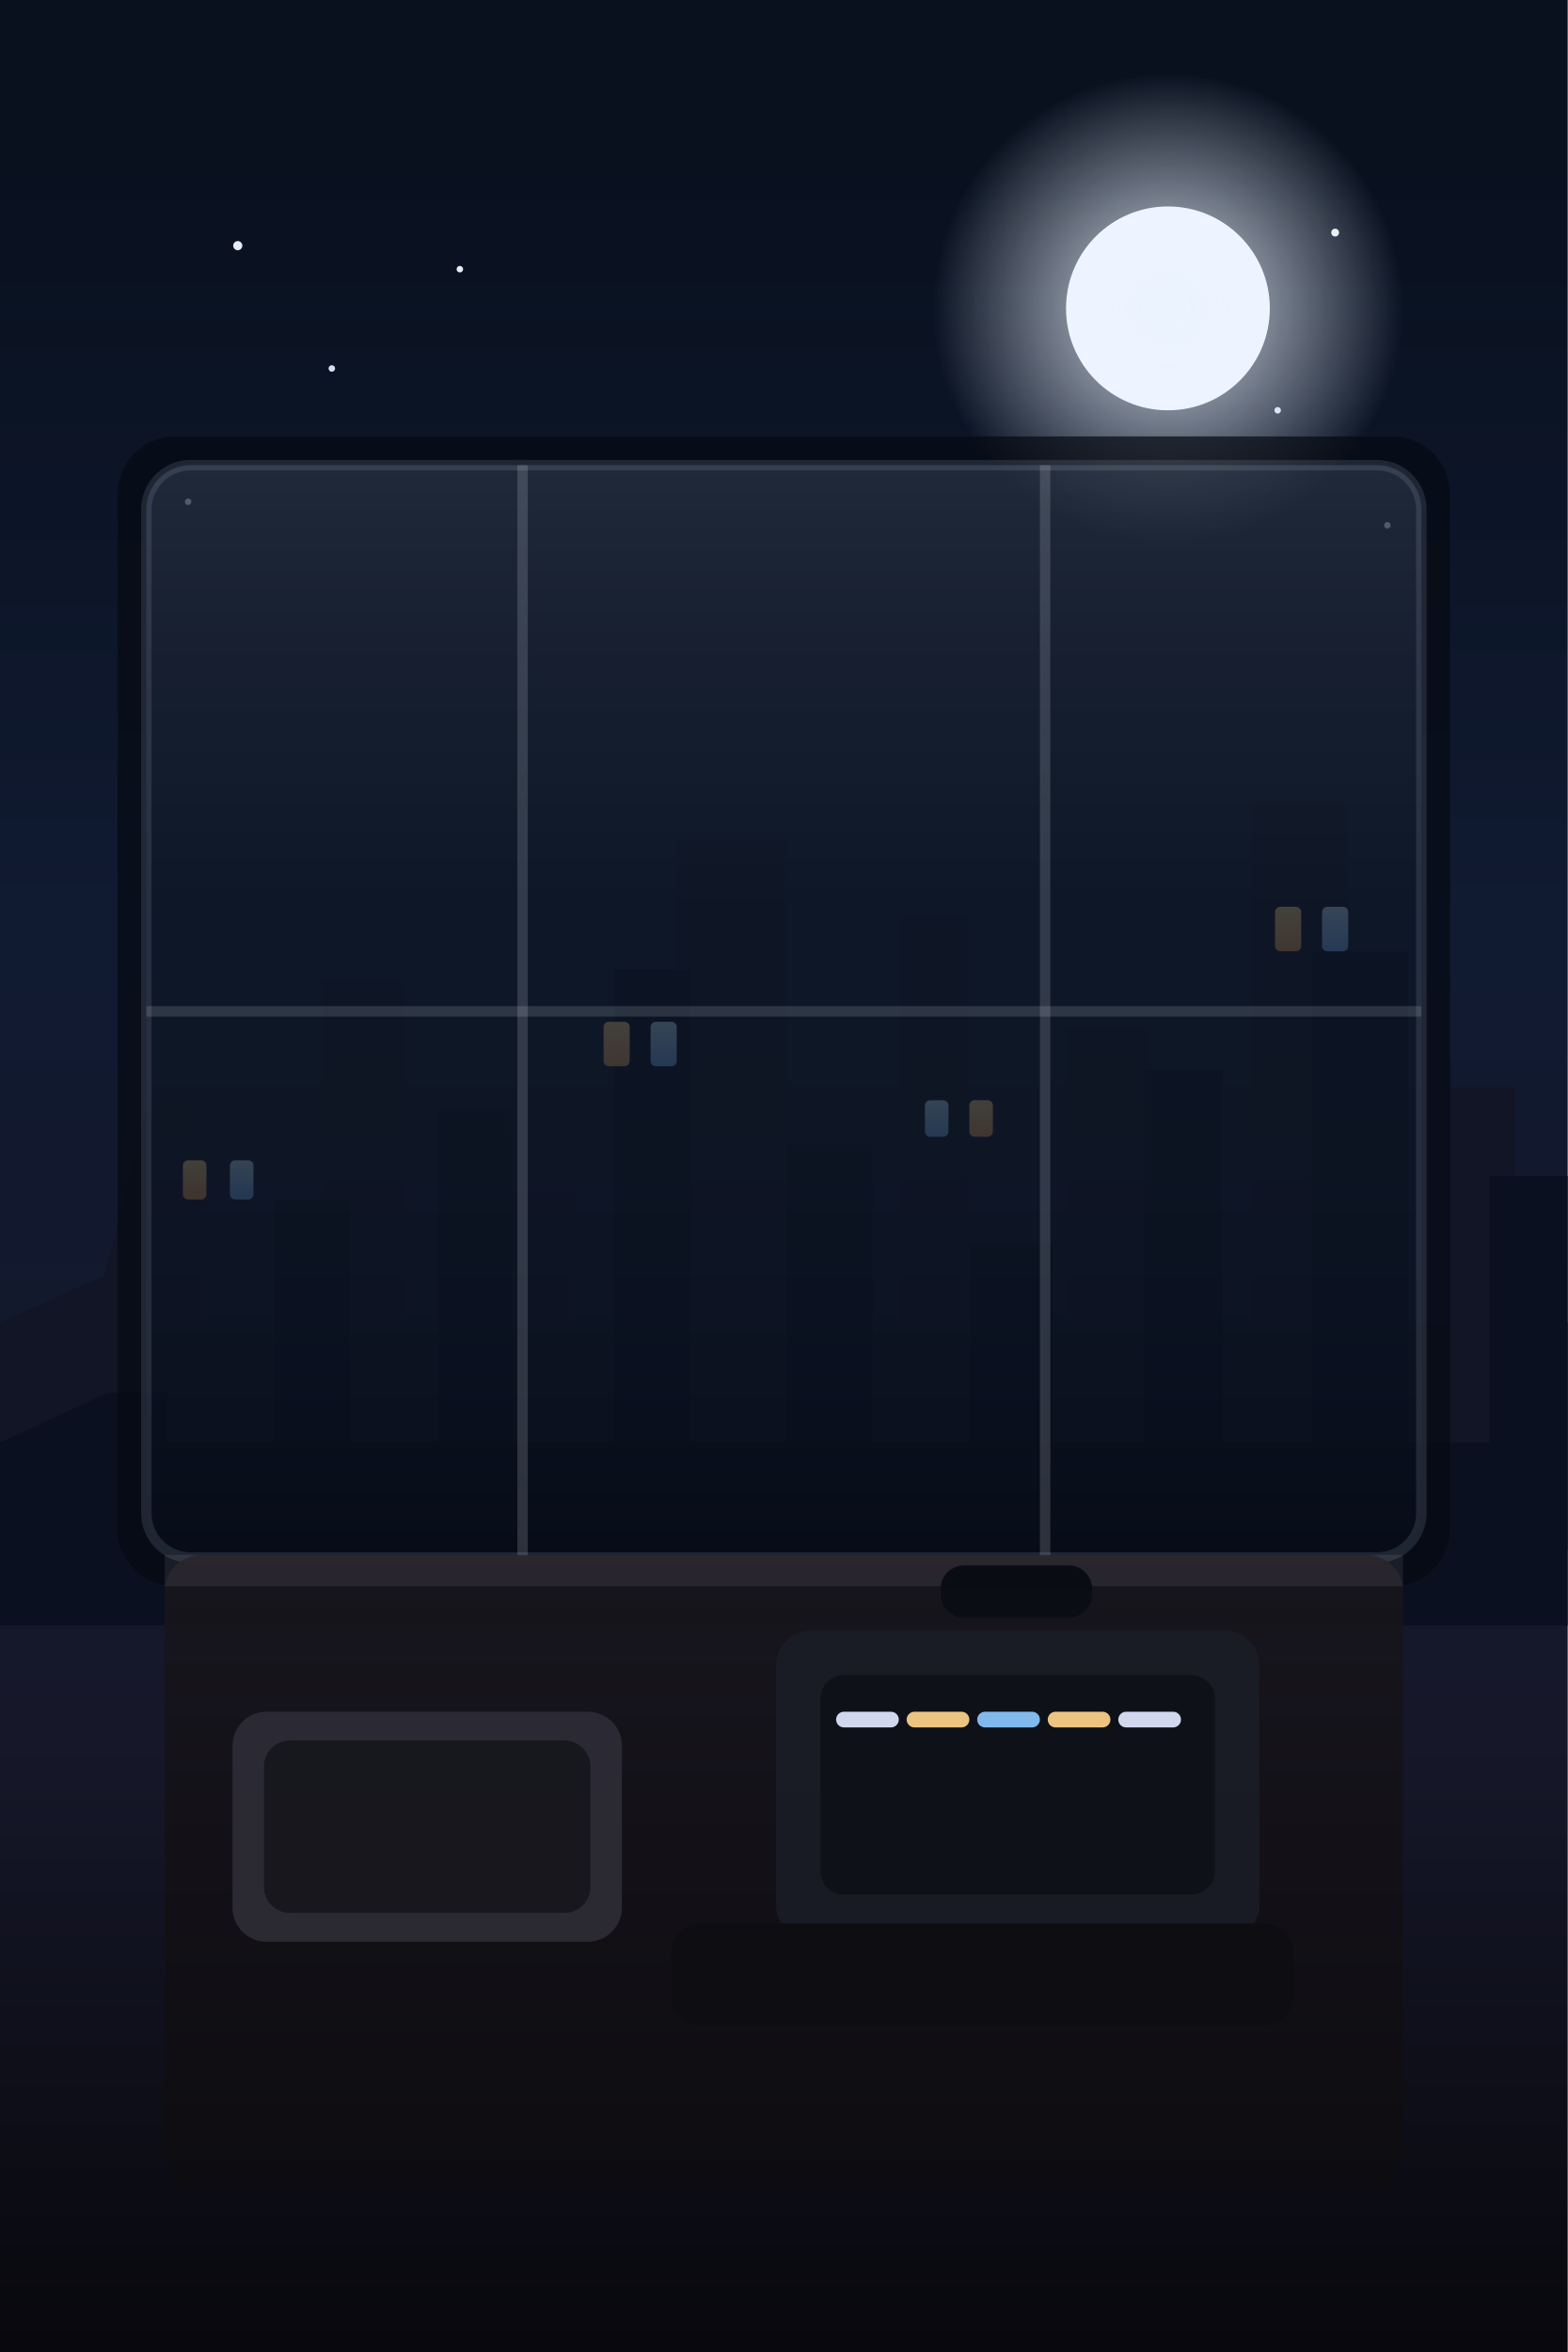
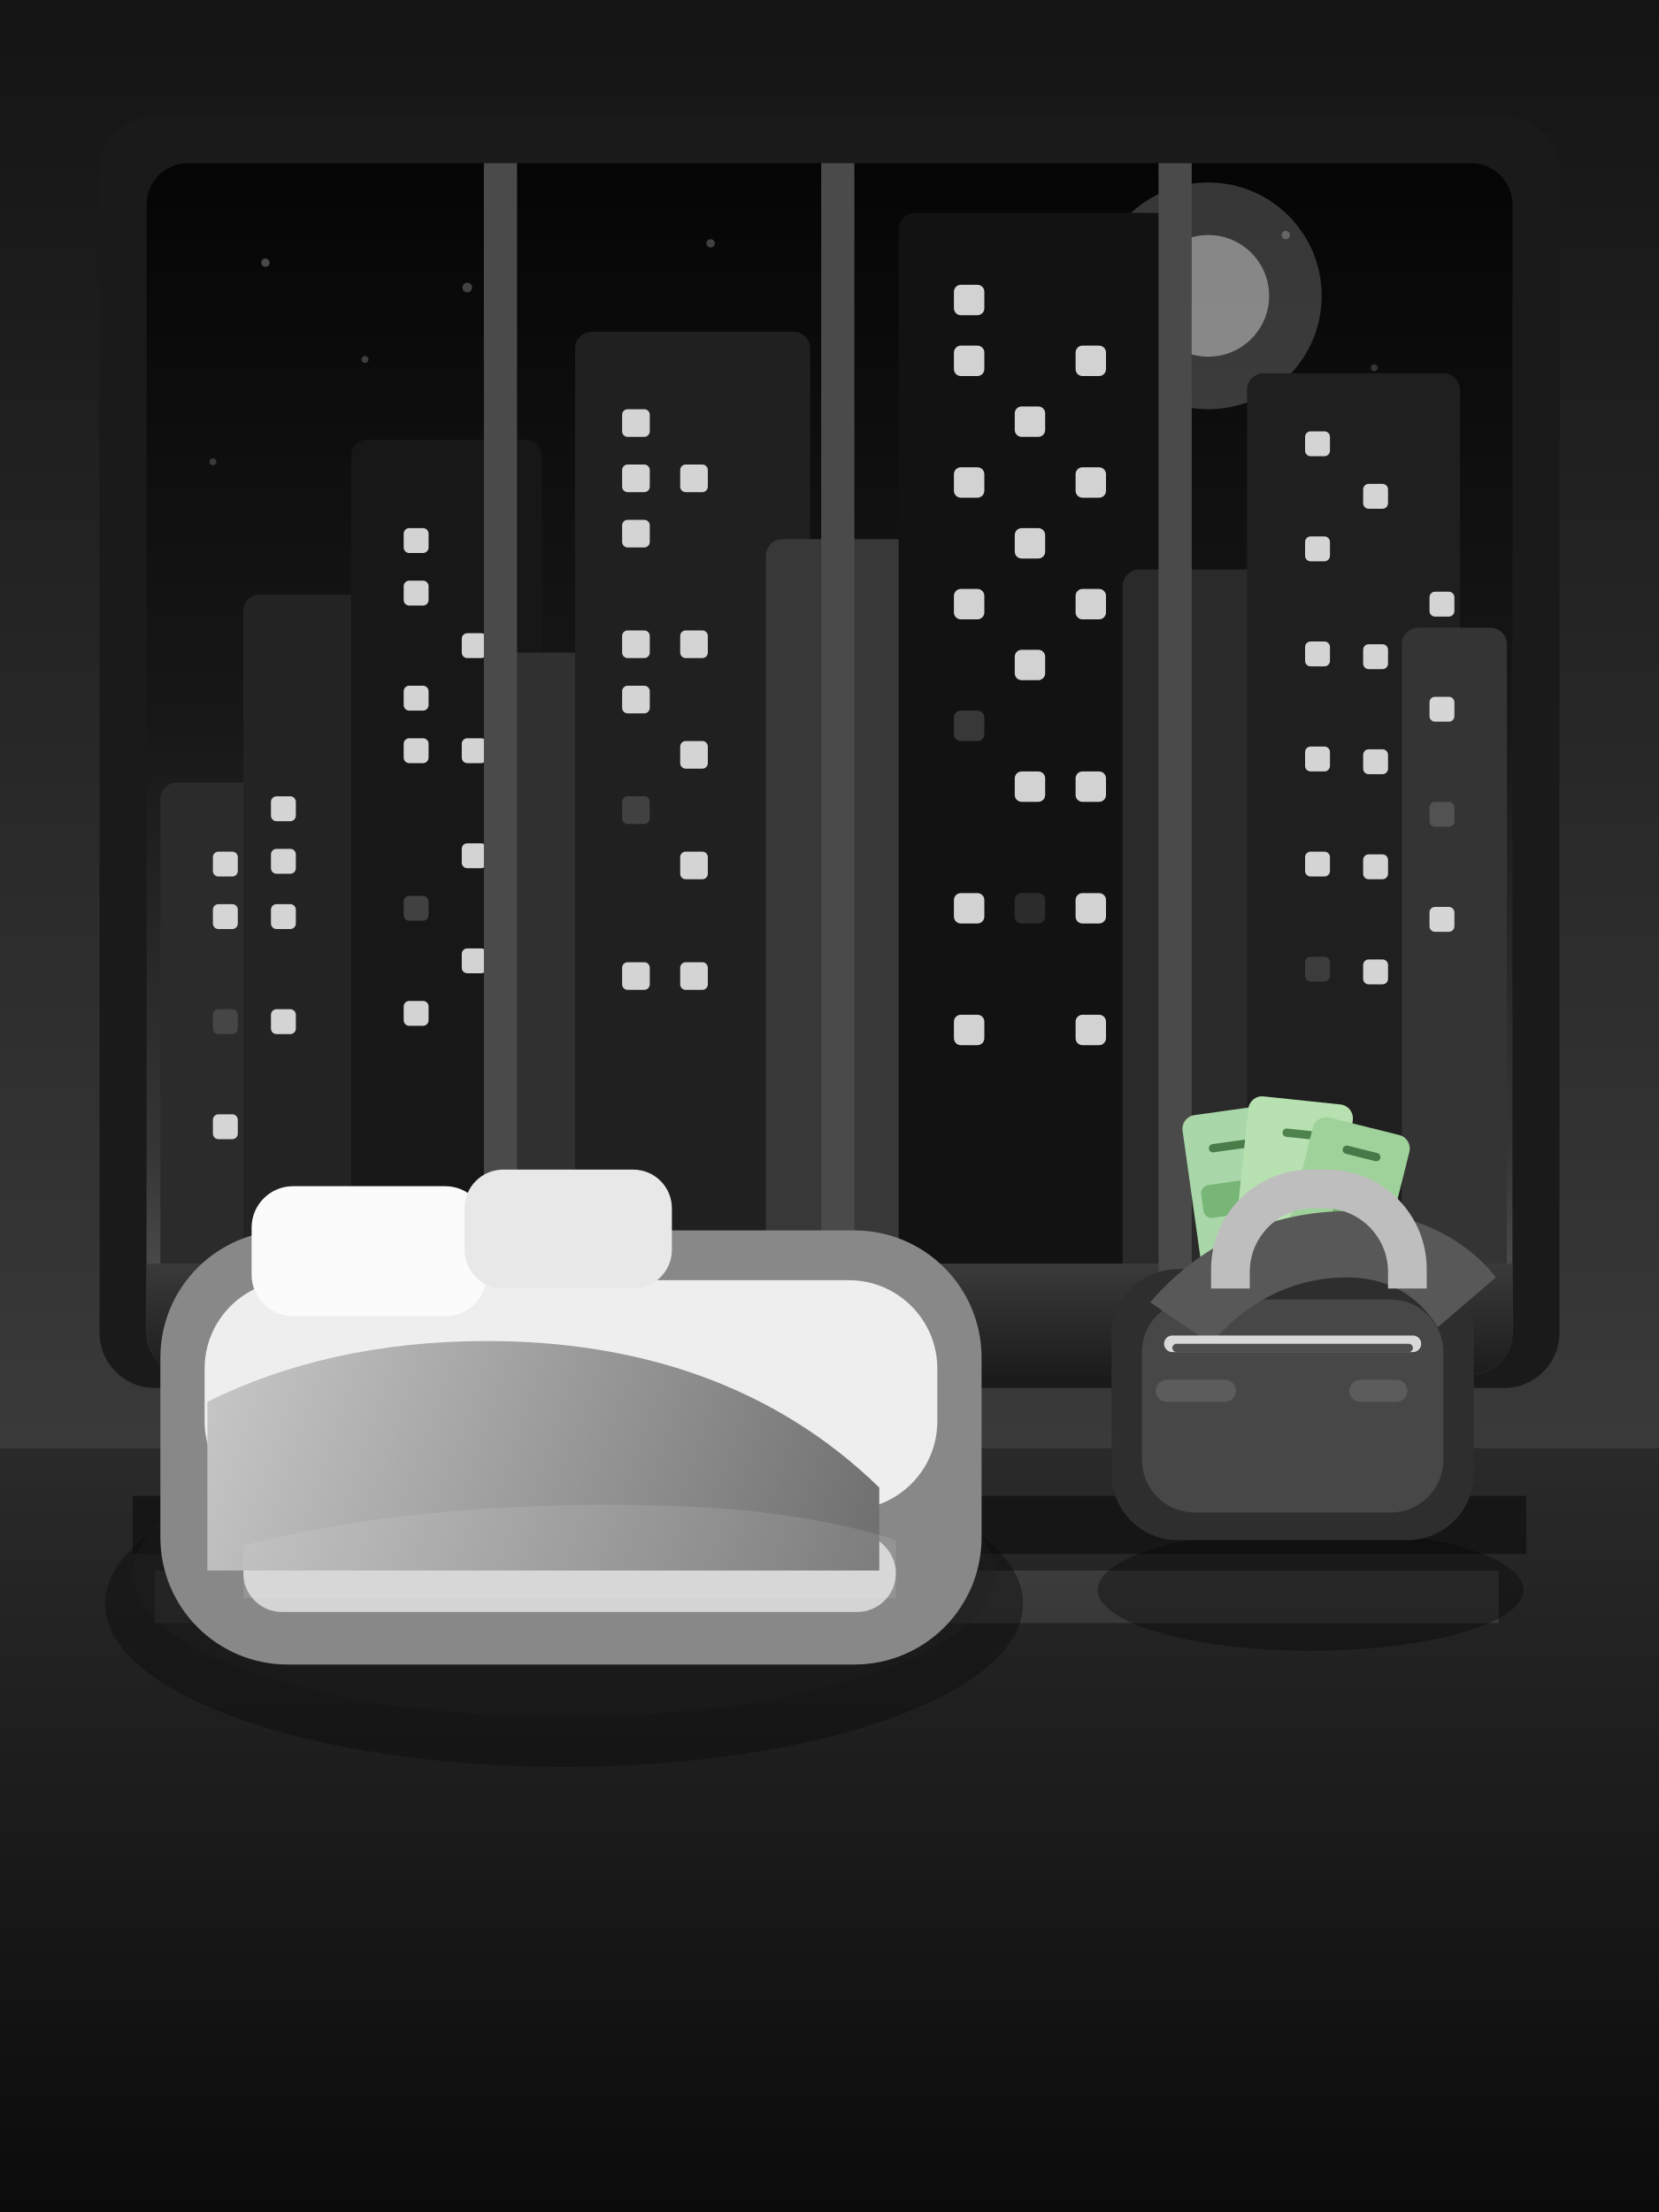
- <svg xmlns="http://www.w3.org/2000/svg" width="1200" height="1800" viewBox="0 0 1200 1800" fill="none">
+ <svg xmlns="http://www.w3.org/2000/svg" width="1200" height="1600" viewBox="0 0 1200 1600" fill="none">
+   <rect width="1200" height="1600" fill="#0B0B0B" />
+   <rect width="1200" height="1048" fill="url(#wall)" />
+   <rect y="1048" width="1200" height="552" fill="url(#floor)" />
+   <rect x="72" y="84" width="1056" height="920" rx="40" fill="#1A1A1A" />
+   <g clip-path="url(#windowClip)">
+     <rect x="106" y="118" width="988" height="876" rx="30" fill="url(#sky)" />
+     <circle cx="874" cy="214" r="82" fill="#CFCFCF" opacity="0.24" />
+     <circle cx="874" cy="214" r="44" fill="#F4F4F4" opacity="0.42" />
+     <g>
+       <circle cx="192" cy="190" r="3" fill="#F2F2F2" opacity="0.28">
+         <animate attributeName="opacity" values="0.18;0.82;0.22" dur="3.8s" begin="0s" repeatCount="indefinite" />
+       </circle>
+       <circle cx="264" cy="260" r="2.5" fill="#F2F2F2" opacity="0.22">
+         <animate attributeName="opacity" values="0.14;0.72;0.2" dur="2.9s" begin="0.4s" repeatCount="indefinite" />
+       </circle>
+       <circle cx="338" cy="208" r="3.5" fill="#F7F7F7" opacity="0.24">
+         <animate attributeName="opacity" values="0.12;0.78;0.18" dur="4.5s" begin="1.2s" repeatCount="indefinite" />
+       </circle>
+       <circle cx="430" cy="292" r="2.5" fill="#F2F2F2" opacity="0.2">
+         <animate attributeName="opacity" values="0.1;0.7;0.18" dur="3.2s" begin="0.8s" repeatCount="indefinite" />
+       </circle>
+       <circle cx="514" cy="176" r="3" fill="#F7F7F7" opacity="0.24">
+         <animate attributeName="opacity" values="0.16;0.8;0.24" dur="4.1s" begin="1.7s" repeatCount="indefinite" />
+       </circle>
+       <circle cx="612" cy="250" r="2.5" fill="#F2F2F2" opacity="0.2">
+         <animate attributeName="opacity" values="0.1;0.74;0.16" dur="3.6s" begin="0.2s" repeatCount="indefinite" />
+       </circle>
+       <circle cx="716" cy="184" r="3.5" fill="#F7F7F7" opacity="0.28">
+         <animate attributeName="opacity" values="0.18;0.84;0.2" dur="4.4s" begin="1.1s" repeatCount="indefinite" />
+       </circle>
+       <circle cx="806" cy="302" r="2.5" fill="#F2F2F2" opacity="0.18">
+         <animate attributeName="opacity" values="0.08;0.7;0.14" dur="3.1s" begin="0.6s" repeatCount="indefinite" />
+       </circle>
+       <circle cx="930" cy="170" r="3" fill="#F7F7F7" opacity="0.24">
+         <animate attributeName="opacity" values="0.16;0.82;0.2" dur="3.7s" begin="1.5s" repeatCount="indefinite" />
+       </circle>
+       <circle cx="994" cy="266" r="2.5" fill="#F2F2F2" opacity="0.18">
+         <animate attributeName="opacity" values="0.1;0.66;0.16" dur="3.3s" begin="0.9s" repeatCount="indefinite" />
+       </circle>
+       <circle cx="154" cy="334" r="2.5" fill="#F7F7F7" opacity="0.18">
+         <animate attributeName="opacity" values="0.08;0.64;0.14" dur="2.8s" begin="0.5s" repeatCount="indefinite" />
+       </circle>
+       <circle cx="560" cy="332" r="3" fill="#F2F2F2" opacity="0.18">
+         <animate attributeName="opacity" values="0.1;0.76;0.16" dur="4s" begin="1.9s" repeatCount="indefinite" />
+       </circle>
+       <circle cx="1040" cy="346" r="2.5" fill="#F7F7F7" opacity="0.18">
+         <animate attributeName="opacity" values="0.08;0.68;0.12" dur="3.4s" begin="1.3s" repeatCount="indefinite" />
+       </circle>
+     </g>
+     <rect x="116" y="566" width="156" height="428" rx="12" fill="#2B2B2B" />
+     <rect x="176" y="430" width="102" height="564" rx="12" fill="#232323" />
+     <rect x="254" y="318" width="138" height="676" rx="12" fill="#171717" />
+     <rect x="352" y="472" width="82" height="522" rx="12" fill="#303030" />
+     <rect x="416" y="240" width="170" height="754" rx="12" fill="#202020" />
+     <rect x="554" y="390" width="108" height="604" rx="12" fill="#383838" />
+     <rect x="650" y="154" width="198" height="840" rx="12" fill="#121212" />
+     <rect x="812" y="412" width="118" height="582" rx="12" fill="#2A2A2A" />
+     <rect x="902" y="270" width="154" height="724" rx="12" fill="#1F1F1F" />
+     <rect x="1014" y="454" width="76" height="540" rx="12" fill="#343434" />
+     <g fill="#ECECEC" opacity="0.88">
+       <rect x="154" y="616" width="18" height="18" rx="4" />
+       <rect x="154" y="654" width="18" height="18" rx="4" />
+       <rect x="154" y="730" width="18" height="18" rx="4" opacity="0.16">
+         <animate attributeName="opacity" values="0.12;0.92;0.18;0.86;0.12" dur="4.4s" begin="0.3s" repeatCount="indefinite" />
+       </rect>
+       <rect x="154" y="806" width="18" height="18" rx="4" />
+       <rect x="196" y="576" width="18" height="18" rx="4" />
+       <rect x="196" y="614" width="18" height="18" rx="4" />
+       <rect x="196" y="654" width="18" height="18" rx="4" />
+       <rect x="196" y="730" width="18" height="18" rx="4" />
+       <rect x="292" y="382" width="18" height="18" rx="4" />
+       <rect x="292" y="420" width="18" height="18" rx="4" />
+       <rect x="292" y="496" width="18" height="18" rx="4" />
+       <rect x="292" y="534" width="18" height="18" rx="4" />
+       <rect x="292" y="648" width="18" height="18" rx="4" opacity="0.22">
+         <animate attributeName="opacity" values="0.18;0.88;0.24;0.9;0.18" dur="3.6s" begin="1.1s" repeatCount="indefinite" />
+       </rect>
+       <rect x="292" y="724" width="18" height="18" rx="4" />
+       <rect x="334" y="458" width="18" height="18" rx="4" />
+       <rect x="334" y="534" width="18" height="18" rx="4" />
+       <rect x="334" y="610" width="18" height="18" rx="4" />
+       <rect x="334" y="686" width="18" height="18" rx="4" />
+       <rect x="450" y="296" width="20" height="20" rx="4" />
+       <rect x="450" y="336" width="20" height="20" rx="4" />
+       <rect x="450" y="376" width="20" height="20" rx="4" />
+       <rect x="450" y="456" width="20" height="20" rx="4" />
+       <rect x="450" y="496" width="20" height="20" rx="4" />
+       <rect x="450" y="576" width="20" height="20" rx="4" opacity="0.18">
+         <animate attributeName="opacity" values="0.14;0.94;0.2;0.84;0.14" dur="5.2s" begin="0.8s" repeatCount="indefinite" />
+       </rect>
+       <rect x="450" y="696" width="20" height="20" rx="4" />
+       <rect x="492" y="336" width="20" height="20" rx="4" />
+       <rect x="492" y="456" width="20" height="20" rx="4" />
+       <rect x="492" y="536" width="20" height="20" rx="4" />
+       <rect x="492" y="616" width="20" height="20" rx="4" />
+       <rect x="492" y="696" width="20" height="20" rx="4" />
+       <rect x="690" y="206" width="22" height="22" rx="5" />
+       <rect x="690" y="250" width="22" height="22" rx="5" />
+       <rect x="690" y="338" width="22" height="22" rx="5" />
+       <rect x="690" y="426" width="22" height="22" rx="5" />
+       <rect x="690" y="514" width="22" height="22" rx="5" opacity="0.2">
+         <animate attributeName="opacity" values="0.16;0.9;0.22;0.82;0.16" dur="4.8s" begin="1.7s" repeatCount="indefinite" />
+       </rect>
+       <rect x="690" y="646" width="22" height="22" rx="5" />
+       <rect x="690" y="734" width="22" height="22" rx="5" />
+       <rect x="734" y="294" width="22" height="22" rx="5" />
+       <rect x="734" y="382" width="22" height="22" rx="5" />
+       <rect x="734" y="470" width="22" height="22" rx="5" />
+       <rect x="734" y="558" width="22" height="22" rx="5" />
+       <rect x="734" y="646" width="22" height="22" rx="5" opacity="0.14">
+         <animate attributeName="opacity" values="0.1;0.86;0.18;0.92;0.1" dur="3.9s" begin="0.5s" repeatCount="indefinite" />
+       </rect>
+       <rect x="778" y="250" width="22" height="22" rx="5" />
+       <rect x="778" y="338" width="22" height="22" rx="5" />
+       <rect x="778" y="426" width="22" height="22" rx="5" />
+       <rect x="778" y="558" width="22" height="22" rx="5" />
+       <rect x="778" y="646" width="22" height="22" rx="5" />
+       <rect x="778" y="734" width="22" height="22" rx="5" />
+       <rect x="842" y="460" width="18" height="18" rx="4" />
+       <rect x="842" y="536" width="18" height="18" rx="4" />
+       <rect x="842" y="612" width="18" height="18" rx="4" opacity="0.2">
+         <animate attributeName="opacity" values="0.14;0.88;0.2;0.82;0.14" dur="4.1s" begin="1.4s" repeatCount="indefinite" />
+       </rect>
+       <rect x="842" y="688" width="18" height="18" rx="4" />
+       <rect x="944" y="312" width="18" height="18" rx="4" />
+       <rect x="944" y="388" width="18" height="18" rx="4" />
+       <rect x="944" y="464" width="18" height="18" rx="4" />
+       <rect x="944" y="540" width="18" height="18" rx="4" />
+       <rect x="944" y="616" width="18" height="18" rx="4" />
+       <rect x="944" y="692" width="18" height="18" rx="4" opacity="0.16">
+         <animate attributeName="opacity" values="0.1;0.84;0.18;0.9;0.1" dur="5.6s" begin="0.9s" repeatCount="indefinite" />
+       </rect>
+       <rect x="986" y="350" width="18" height="18" rx="4" />
+       <rect x="986" y="466" width="18" height="18" rx="4" />
+       <rect x="986" y="542" width="18" height="18" rx="4" />
+       <rect x="986" y="618" width="18" height="18" rx="4" />
+       <rect x="986" y="694" width="18" height="18" rx="4" />
+       <rect x="1034" y="428" width="18" height="18" rx="4" />
+       <rect x="1034" y="504" width="18" height="18" rx="4" />
+       <rect x="1034" y="580" width="18" height="18" rx="4" opacity="0.18">
+         <animate attributeName="opacity" values="0.12;0.92;0.24;0.8;0.12" dur="3.4s" begin="1.9s" repeatCount="indefinite" />
+       </rect>
+       <rect x="1034" y="656" width="18" height="18" rx="4" />
+     </g>
+     <rect x="106" y="914" width="988" height="80" fill="url(#ledge)" />
+   </g>
+   <rect x="350" y="118" width="24" height="876" fill="#4A4A4A" />
+   <rect x="594" y="118" width="24" height="876" fill="#4A4A4A" />
+   <rect x="838" y="118" width="24" height="876" fill="#4A4A4A" />
+   <rect x="96" y="1082" width="1008" height="42" fill="#161616" />
+   <rect x="112" y="1136" width="972" height="38" fill="#E0E0E0" opacity="0.12" />
+   <ellipse cx="408" cy="1160" rx="332" ry="118" fill="#090909" opacity="0.42" />
+   <ellipse cx="408" cy="1138" rx="312" ry="104" fill="#202020" opacity="0.34" />
+   <rect x="116" y="890" width="594" height="314" rx="92" fill="#888888" />
+   <rect x="148" y="926" width="530" height="166" rx="64" fill="#EEEEEE" />
+   <rect x="176" y="1110" width="472" height="56" rx="28" fill="#D4D4D4" />
+   <rect x="182" y="858" width="170" height="94" rx="30" fill="#FBFBFB" />
+   <rect x="336" y="846" width="150" height="86" rx="28" fill="#E8E8E8" />
+   <path d="M150 1014C206 986 274 970 352 970C462 970 560 1002 636 1076V1136H150V1014Z" fill="url(#blanket)" />
+   <path d="M176 1118C260 1096 374 1084 504 1090C566 1093 618 1104 648 1114V1156H176V1118Z" fill="#F0F0F0" opacity="0.12" />
+   <ellipse cx="948" cy="1150" rx="154" ry="44" fill="#050505" opacity="0.38" />
+   <g>
+     <rect x="854" y="808" width="70" height="118" rx="10" fill="#A9D7A9" transform="rotate(-8 854 808)" />
+     <rect x="874" y="828" width="30" height="6" rx="3" fill="#4A7C4A" transform="rotate(-8 874 828)" />
+     <rect x="868" y="858" width="42" height="24" rx="6" fill="#78B678" transform="rotate(-8 868 858)" />
+     <rect x="904" y="792" width="76" height="126" rx="10" fill="#B7E1B0" transform="rotate(6 904 792)" />
+     <rect x="928" y="816" width="28" height="6" rx="3" fill="#4E834E" transform="rotate(6 928 816)" />
+     <rect x="922" y="850" width="40" height="22" rx="6" fill="#86C07C" transform="rotate(6 922 850)" />
+     <rect x="952" y="806" width="72" height="120" rx="10" fill="#9FD29A" transform="rotate(14 952 806)" />
+     <rect x="972" y="828" width="28" height="6" rx="3" fill="#477847" transform="rotate(14 972 828)" />
+     <rect x="968" y="860" width="38" height="22" rx="6" fill="#72AF6D" transform="rotate(14 968 860)" />
+     <rect x="804" y="918" width="262" height="196" rx="48" fill="#2E2E2E" />
+     <rect x="826" y="940" width="218" height="154" rx="38" fill="#474747" />
+     <path d="M832 942C868 900 918 876 976 876C1019 876 1059 894 1082 924L1040 960C1025 936 1003 924 974 924C935 924 901 942 876 972L832 942Z" fill="#585858" />
+     <rect x="842" y="966" width="186" height="12" rx="6" fill="#D9D9D9" />
+     <rect x="848" y="972" width="174" height="6" rx="3" fill="#1B1B1B" opacity="0.72" />
+     <path d="M876 918C876 878.235 908.235 846 948 846H960C999.765 846 1032 878.235 1032 918V932H1004V920C1004 894.595 983.405 874 958 874H950C924.595 874 904 894.595 904 920V932H876V918Z" fill="#BEBEBE" />
+     <rect x="836" y="998" width="58" height="16" rx="8" fill="#5C5C5C" />
+     <rect x="976" y="998" width="42" height="16" rx="8" fill="#5C5C5C" />
+   </g>
  <defs>
-     <linearGradient id="sky" x1="600" y1="120" x2="600" y2="1800" gradientUnits="userSpaceOnUse">
-       <stop stop-color="#09111F" />
-       <stop offset="0.35" stop-color="#101A31" />
-       <stop offset="0.72" stop-color="#161729" />
-       <stop offset="1" stop-color="#08080D" />
-     </linearGradient>
-     <radialGradient id="moonGlow" cx="0" cy="0" r="1" gradientUnits="userSpaceOnUse" gradientTransform="translate(894 236) rotate(90) scale(180)">
-       <stop stop-color="#E9F2FF" stop-opacity="0.9" />
-       <stop offset="1" stop-color="#E9F2FF" stop-opacity="0" />
-     </radialGradient>
-     <linearGradient id="windowWarm" x1="0" y1="0" x2="0" y2="1">
-       <stop stop-color="#FFD98A" />
-       <stop offset="1" stop-color="#F2A65F" />
-     </linearGradient>
-     <linearGradient id="windowCool" x1="0" y1="0" x2="0" y2="1">
-       <stop stop-color="#C6E7FF" />
-       <stop offset="1" stop-color="#76B7FF" />
-     </linearGradient>
-     <linearGradient id="roomFloor" x1="600" y1="1040" x2="600" y2="1800" gradientUnits="userSpaceOnUse">
-       <stop stop-color="#1B1820" />
-       <stop offset="1" stop-color="#0B0A0E" />
-     </linearGradient>
-     <linearGradient id="windowGlass" x1="600" y1="300" x2="600" y2="1180" gradientUnits="userSpaceOnUse">
-       <stop stop-color="#B8D7FF" stop-opacity="0.16" />
-       <stop offset="0.45" stop-color="#4D7AB8" stop-opacity="0.08" />
-       <stop offset="1" stop-color="#061223" stop-opacity="0.18" />
-     </linearGradient>
+     <linearGradient id="wall" x1="600" y1="0" x2="600" y2="1048" gradientUnits="userSpaceOnUse">
+       <stop stop-color="#141414" />
+       <stop offset="1" stop-color="#3A3A3A" />
+     </linearGradient>
+     <linearGradient id="floor" x1="600" y1="1048" x2="600" y2="1600" gradientUnits="userSpaceOnUse">
+       <stop stop-color="#2A2A2A" />
+       <stop offset="1" stop-color="#0B0B0B" />
+     </linearGradient>
+     <linearGradient id="sky" x1="600" y1="118" x2="600" y2="994" gradientUnits="userSpaceOnUse">
+       <stop stop-color="#050505" />
+       <stop offset="0.46" stop-color="#171717" />
+       <stop offset="0.82" stop-color="#363636" />
+       <stop offset="1" stop-color="#5C5C5C" />
+     </linearGradient>
+     <linearGradient id="ledge" x1="600" y1="914" x2="600" y2="994" gradientUnits="userSpaceOnUse">
+       <stop stop-color="#3A3A3A" />
+       <stop offset="1" stop-color="#1C1C1C" />
+     </linearGradient>
+     <linearGradient id="blanket" x1="150" y1="970" x2="636" y2="1136" gradientUnits="userSpaceOnUse">
+       <stop stop-color="#C8C8C8" />
+       <stop offset="1" stop-color="#6E6E6E" />
+     </linearGradient>
+     <clipPath id="windowClip">
+       <rect x="106" y="118" width="988" height="876" rx="30" fill="white" />
+     </clipPath>
  </defs>
-   <rect width="1200" height="1800" fill="url(#sky)" />
-   <circle cx="894" cy="236" r="78" fill="#F3F7FF" />
-   <circle cx="894" cy="236" r="180" fill="url(#moonGlow)" />
-   <g opacity="0.95">
-     <circle cx="182" cy="188" r="3.5" fill="#F3F7FF" />
-     <circle cx="254" cy="282" r="2.5" fill="#DCEBFF" />
-     <circle cx="352" cy="206" r="2.5" fill="#F3F7FF" />
-     <circle cx="1022" cy="178" r="3" fill="#F3F7FF" />
-     <circle cx="978" cy="314" r="2.5" fill="#DCEBFF" />
-     <circle cx="144" cy="384" r="2.5" fill="#F3F7FF" />
-     <circle cx="1062" cy="402" r="2.5" fill="#F3F7FF" />
-   </g>
-   <g opacity="0.95">
-     <path d="M0 1012L80 976L114 840H154V1012H246V750H310V1012H378V912H440V1012H518V642H602V1012H690V702H740V1012H816V786H878V1012H958V614H1032V1012H1108V832H1160V1012H1200V1186H0V1012Z" fill="#111526" />
-     <path d="M0 1104L82 1066H128V1104H210V918H268V1104H336V850H392V1104H470V742H528V1104H602V876H668V1104H742V952H806V1104H876V818H936V1104H1004V728H1078V1104H1140V900H1200V1104V1244H0V1104Z" fill="#0B1020" />
-   </g>
-   <g opacity="0.88">
-     <rect x="140" y="888" width="18" height="30" rx="4" fill="url(#windowWarm)" />
-     <rect x="176" y="888" width="18" height="30" rx="4" fill="url(#windowCool)" />
-     <rect x="462" y="782" width="20" height="34" rx="4" fill="url(#windowWarm)" />
-     <rect x="498" y="782" width="20" height="34" rx="4" fill="url(#windowCool)" />
-     <rect x="708" y="842" width="18" height="28" rx="4" fill="url(#windowCool)" />
-     <rect x="742" y="842" width="18" height="28" rx="4" fill="url(#windowWarm)" />
-     <rect x="976" y="694" width="20" height="34" rx="4" fill="url(#windowWarm)" />
-     <rect x="1012" y="694" width="20" height="34" rx="4" fill="url(#windowCool)" />
-   </g>
-   <rect x="90" y="334" width="1020" height="880" rx="44" fill="rgba(6,10,18,0.72)" />
-   <rect x="112" y="356" width="976" height="836" rx="34" fill="url(#windowGlass)" stroke="rgba(210,228,255,0.12)" stroke-width="8" />
-   <path d="M400 356V1192" stroke="rgba(240,248,255,0.16)" stroke-width="8" />
-   <path d="M800 356V1192" stroke="rgba(240,248,255,0.16)" stroke-width="8" />
-   <path d="M112 774H1088" stroke="rgba(240,248,255,0.14)" stroke-width="8" />
-   <g opacity="0.96">
-     <rect x="126" y="1190" width="948" height="486" rx="28" fill="url(#roomFloor)" />
-     <rect x="126" y="1190" width="948" height="24" fill="rgba(255,255,255,0.08)" />
-     <rect x="178" y="1310" width="298" height="176" rx="26" fill="#2C2B34" />
-     <rect x="202" y="1332" width="250" height="132" rx="20" fill="#17171D" />
-     <rect x="594" y="1248" width="370" height="236" rx="26" fill="#191B24" />
-     <rect x="628" y="1282" width="302" height="168" rx="18" fill="#0F1118" />
-     <rect x="720" y="1198" width="116" height="40" rx="18" fill="#0A0D13" />
-     <rect x="514" y="1472" width="476" height="78" rx="22" fill="#0C0D12" />
-   </g>
-   <g opacity="0.92">
-     <rect x="640" y="1310" width="48" height="12" rx="6" fill="#E2E8FF" />
-     <rect x="694" y="1310" width="48" height="12" rx="6" fill="#FFD48A" />
-     <rect x="748" y="1310" width="48" height="12" rx="6" fill="#8BC8FF" />
-     <rect x="802" y="1310" width="48" height="12" rx="6" fill="#FFD48A" />
-     <rect x="856" y="1310" width="48" height="12" rx="6" fill="#E2E8FF" />
-   </g>
</svg>
